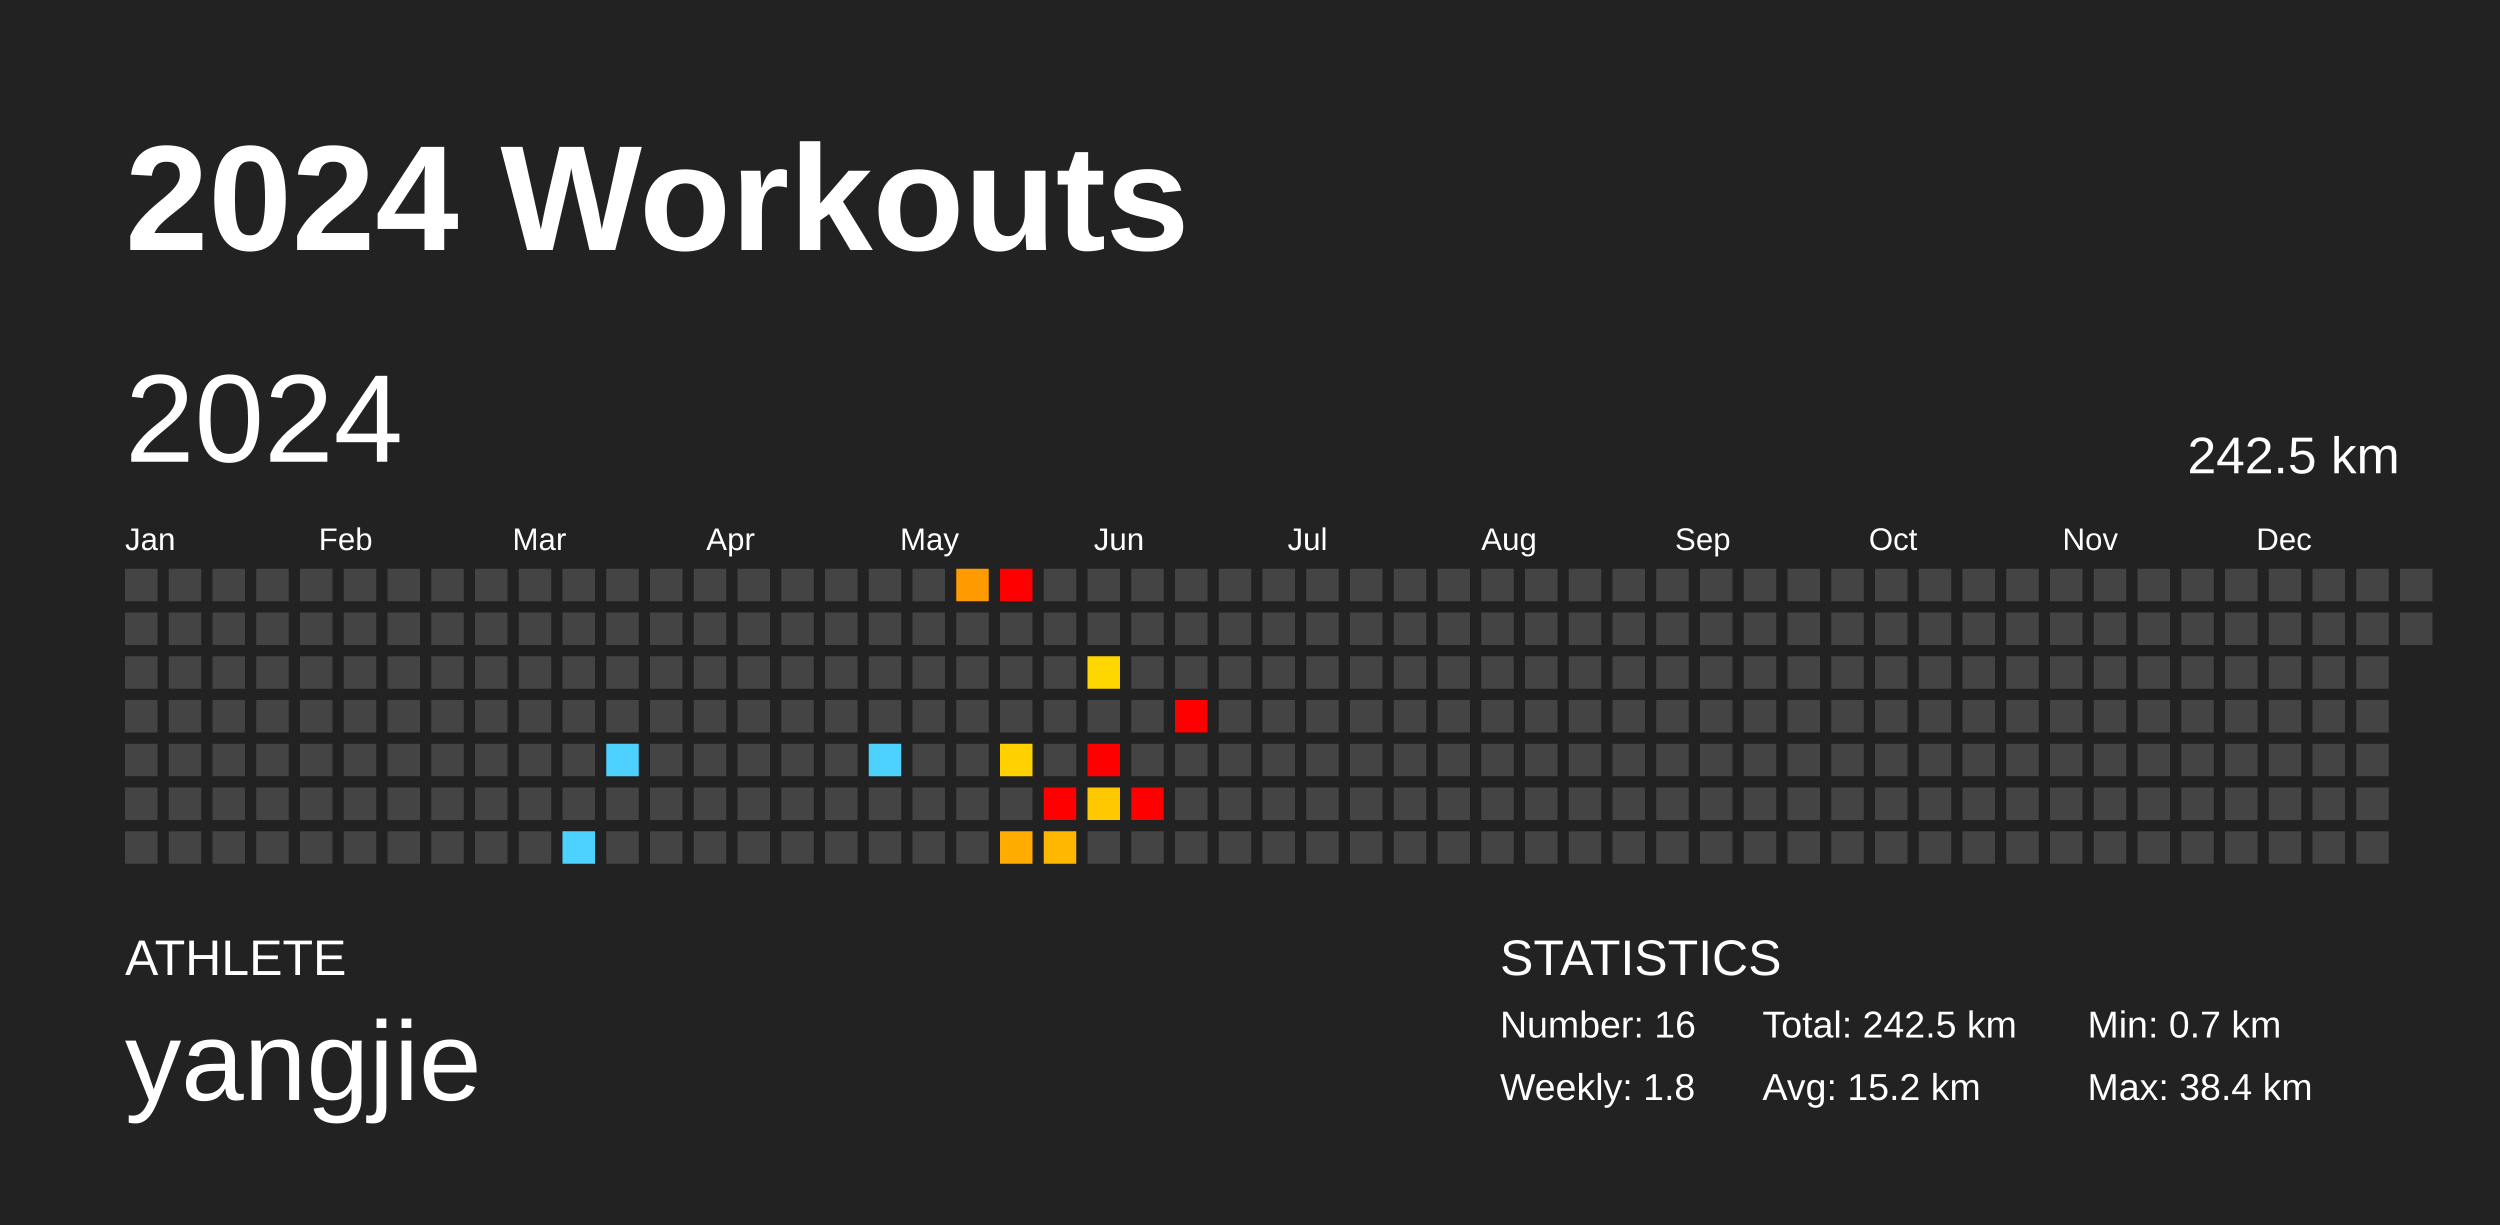
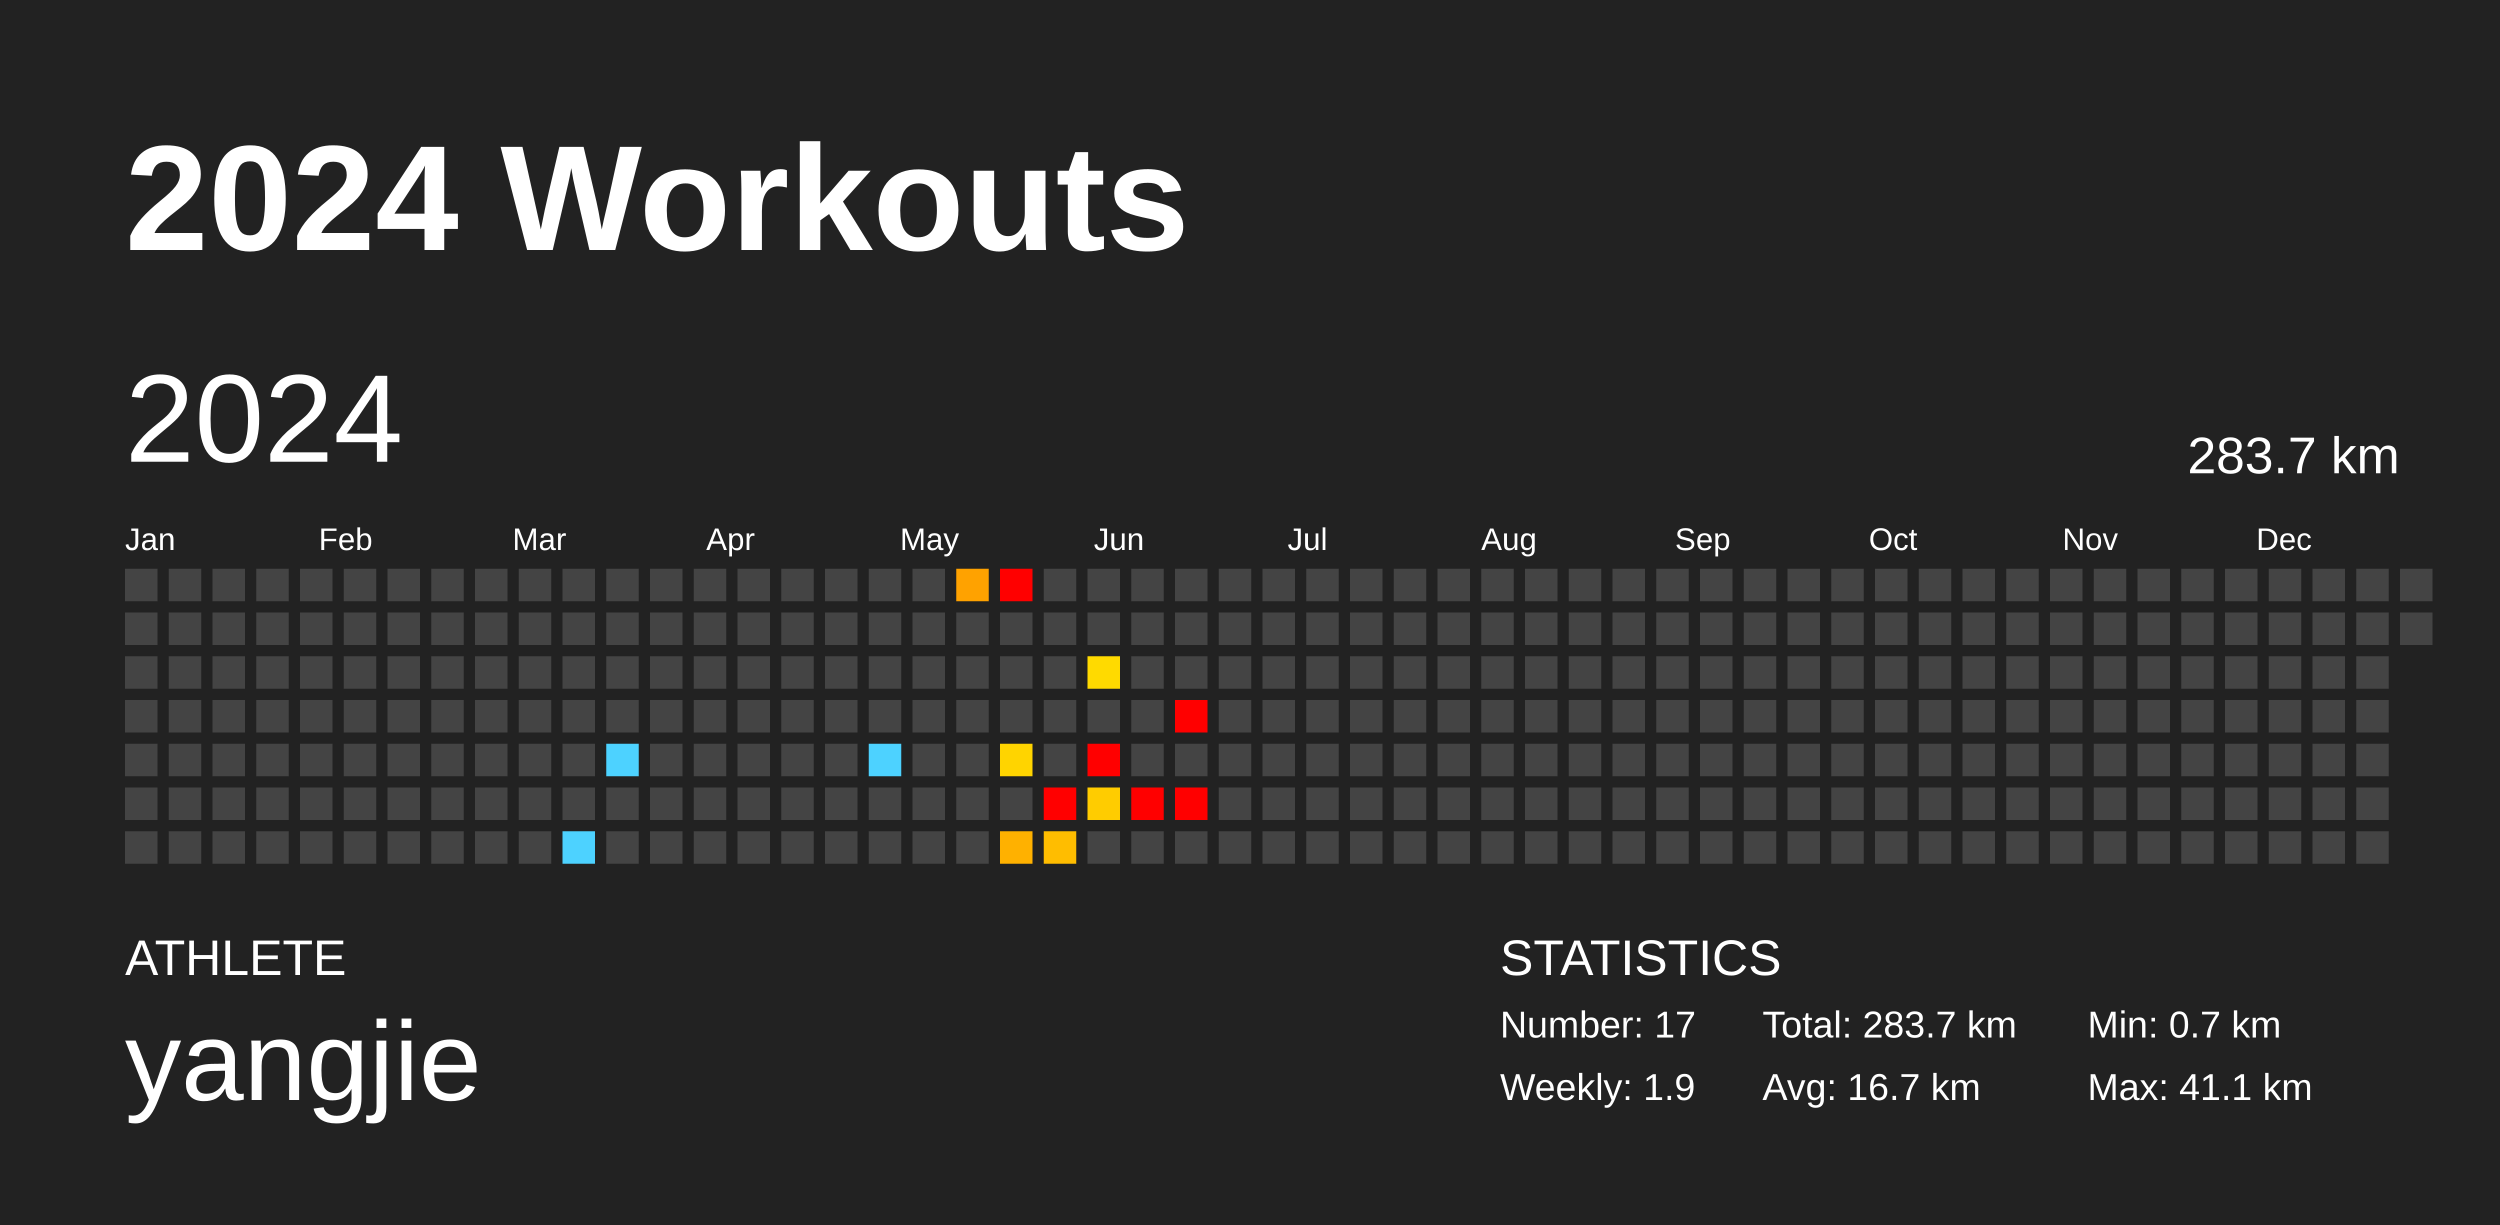
<svg xmlns="http://www.w3.org/2000/svg" baseProfile="full" height="98mm" version="1.1" viewBox="0,0,200,98" width="200mm">
  <defs />
  <rect fill="#222222" height="98" width="200" x="0" y="0" />
  <text fill="#FFFFFF" style="font-size:12px; font-family:Arial; font-weight:bold;" x="10" y="20">2024 Workouts</text>
  <text fill="#FFFFFF" style="font-size:4px; font-family:Arial" x="10" y="78">ATHLETE</text>
  <text fill="#FFFFFF" style="font-size:9px; font-family:Arial" x="10" y="88">yangjie</text>
  <text fill="#FFFFFF" style="font-size:4px; font-family:Arial" x="120" y="78">STATISTICS</text>
-   <text fill="#FFFFFF" style="font-size:3px; font-family:Arial" x="120" y="83">Number: 16</text>
-   <text fill="#FFFFFF" style="font-size:3px; font-family:Arial" x="120" y="88">Weekly: 1.8</text>
-   <text fill="#FFFFFF" style="font-size:3px; font-family:Arial" x="141" y="83">Total: 242.5 km</text>
-   <text fill="#FFFFFF" style="font-size:3px; font-family:Arial" x="141" y="88">Avg: 15.2 km</text>
+   <text fill="#FFFFFF" style="font-size:3px; font-family:Arial" x="120" y="83">Number: 17</text>
+   <text fill="#FFFFFF" style="font-size:3px; font-family:Arial" x="120" y="88">Weekly: 1.9</text>
+   <text fill="#FFFFFF" style="font-size:3px; font-family:Arial" x="141" y="83">Total: 283.7 km</text>
+   <text fill="#FFFFFF" style="font-size:3px; font-family:Arial" x="141" y="88">Avg: 16.7 km</text>
  <text fill="#FFFFFF" style="font-size:3px; font-family:Arial" x="167" y="83">Min: 0.7 km</text>
-   <text fill="#FFFFFF" style="font-size:3px; font-family:Arial" x="167" y="88">Max: 38.4 km</text>
+   <text fill="#FFFFFF" style="font-size:3px; font-family:Arial" x="167" y="88">Max: 41.1 km</text>
  <text dominant-baseline="hanging" fill="#FFFFFF" style="font-size:10.0px; font-family:Arial;" x="10" y="30">2024</text>
-   <text dominant-baseline="hanging" fill="#FFFFFF" style="font-size:4.125px; font-family:Arial;" x="175" y="35">242.5 km</text>
+   <text dominant-baseline="hanging" fill="#FFFFFF" style="font-size:4.125px; font-family:Arial;" x="175" y="35">283.7 km</text>
  <text fill="#FFFFFF" style="font-size:2.5px; font-family:Arial" x="10.0" y="44">Jan</text>
  <text fill="#FFFFFF" style="font-size:2.5px; font-family:Arial" x="25.5" y="44">Feb</text>
  <text fill="#FFFFFF" style="font-size:2.5px; font-family:Arial" x="41.0" y="44">Mar</text>
  <text fill="#FFFFFF" style="font-size:2.5px; font-family:Arial" x="56.5" y="44">Apr</text>
  <text fill="#FFFFFF" style="font-size:2.5px; font-family:Arial" x="72.0" y="44">May</text>
  <text fill="#FFFFFF" style="font-size:2.5px; font-family:Arial" x="87.5" y="44">Jun</text>
  <text fill="#FFFFFF" style="font-size:2.5px; font-family:Arial" x="103.0" y="44">Jul</text>
  <text fill="#FFFFFF" style="font-size:2.5px; font-family:Arial" x="118.5" y="44">Aug</text>
  <text fill="#FFFFFF" style="font-size:2.5px; font-family:Arial" x="134.0" y="44">Sep</text>
  <text fill="#FFFFFF" style="font-size:2.5px; font-family:Arial" x="149.5" y="44">Oct</text>
  <text fill="#FFFFFF" style="font-size:2.5px; font-family:Arial" x="165.0" y="44">Nov</text>
  <text fill="#FFFFFF" style="font-size:2.5px; font-family:Arial" x="180.5" y="44">Dec</text>
  <rect fill="#444444" height="2.6" width="2.6" x="10.0" y="45.5" />
  <rect fill="#444444" height="2.6" width="2.6" x="10.0" y="49.0" />
  <rect fill="#444444" height="2.6" width="2.6" x="10.0" y="52.5" />
  <rect fill="#444444" height="2.6" width="2.6" x="10.0" y="56.0" />
  <rect fill="#444444" height="2.6" width="2.6" x="10.0" y="59.5" />
  <rect fill="#444444" height="2.6" width="2.6" x="10.0" y="63.0" />
  <rect fill="#444444" height="2.6" width="2.6" x="10.0" y="66.5" />
  <rect fill="#444444" height="2.6" width="2.6" x="13.5" y="45.5" />
  <rect fill="#444444" height="2.6" width="2.6" x="13.5" y="49.0" />
  <rect fill="#444444" height="2.6" width="2.6" x="13.5" y="52.5" />
  <rect fill="#444444" height="2.6" width="2.6" x="13.5" y="56.0" />
  <rect fill="#444444" height="2.6" width="2.6" x="13.5" y="59.5" />
  <rect fill="#444444" height="2.6" width="2.6" x="13.5" y="63.0" />
  <rect fill="#444444" height="2.6" width="2.6" x="13.5" y="66.5" />
  <rect fill="#444444" height="2.6" width="2.6" x="17.0" y="45.5" />
  <rect fill="#444444" height="2.6" width="2.6" x="17.0" y="49.0" />
  <rect fill="#444444" height="2.6" width="2.6" x="17.0" y="52.5" />
  <rect fill="#444444" height="2.6" width="2.6" x="17.0" y="56.0" />
  <rect fill="#444444" height="2.6" width="2.6" x="17.0" y="59.5" />
  <rect fill="#444444" height="2.6" width="2.6" x="17.0" y="63.0" />
  <rect fill="#444444" height="2.6" width="2.6" x="17.0" y="66.5" />
  <rect fill="#444444" height="2.6" width="2.6" x="20.5" y="45.5" />
  <rect fill="#444444" height="2.6" width="2.6" x="20.5" y="49.0" />
  <rect fill="#444444" height="2.6" width="2.6" x="20.5" y="52.5" />
  <rect fill="#444444" height="2.6" width="2.6" x="20.5" y="56.0" />
  <rect fill="#444444" height="2.6" width="2.6" x="20.5" y="59.5" />
  <rect fill="#444444" height="2.6" width="2.6" x="20.5" y="63.0" />
  <rect fill="#444444" height="2.6" width="2.6" x="20.5" y="66.5" />
  <rect fill="#444444" height="2.6" width="2.6" x="24.0" y="45.5" />
  <rect fill="#444444" height="2.6" width="2.6" x="24.0" y="49.0" />
  <rect fill="#444444" height="2.6" width="2.6" x="24.0" y="52.5" />
  <rect fill="#444444" height="2.6" width="2.6" x="24.0" y="56.0" />
  <rect fill="#444444" height="2.6" width="2.6" x="24.0" y="59.5" />
  <rect fill="#444444" height="2.6" width="2.6" x="24.0" y="63.0" />
  <rect fill="#444444" height="2.6" width="2.6" x="24.0" y="66.5" />
  <rect fill="#444444" height="2.6" width="2.6" x="27.5" y="45.5" />
  <rect fill="#444444" height="2.6" width="2.6" x="27.5" y="49.0" />
  <rect fill="#444444" height="2.6" width="2.6" x="27.5" y="52.5" />
  <rect fill="#444444" height="2.6" width="2.6" x="27.5" y="56.0" />
  <rect fill="#444444" height="2.6" width="2.6" x="27.5" y="59.5" />
  <rect fill="#444444" height="2.6" width="2.6" x="27.5" y="63.0" />
  <rect fill="#444444" height="2.6" width="2.6" x="27.5" y="66.5" />
  <rect fill="#444444" height="2.6" width="2.6" x="31.0" y="45.5" />
  <rect fill="#444444" height="2.6" width="2.6" x="31.0" y="49.0" />
  <rect fill="#444444" height="2.6" width="2.6" x="31.0" y="52.5" />
  <rect fill="#444444" height="2.6" width="2.6" x="31.0" y="56.0" />
  <rect fill="#444444" height="2.6" width="2.6" x="31.0" y="59.5" />
  <rect fill="#444444" height="2.6" width="2.6" x="31.0" y="63.0" />
  <rect fill="#444444" height="2.6" width="2.6" x="31.0" y="66.5" />
  <rect fill="#444444" height="2.6" width="2.6" x="34.5" y="45.5" />
  <rect fill="#444444" height="2.6" width="2.6" x="34.5" y="49.0" />
  <rect fill="#444444" height="2.6" width="2.6" x="34.5" y="52.5" />
  <rect fill="#444444" height="2.6" width="2.6" x="34.5" y="56.0" />
  <rect fill="#444444" height="2.6" width="2.6" x="34.5" y="59.5" />
  <rect fill="#444444" height="2.6" width="2.6" x="34.5" y="63.0" />
  <rect fill="#444444" height="2.6" width="2.6" x="34.5" y="66.5" />
  <rect fill="#444444" height="2.6" width="2.6" x="38.0" y="45.5" />
  <rect fill="#444444" height="2.6" width="2.6" x="38.0" y="49.0" />
  <rect fill="#444444" height="2.6" width="2.6" x="38.0" y="52.5" />
  <rect fill="#444444" height="2.6" width="2.6" x="38.0" y="56.0" />
  <rect fill="#444444" height="2.6" width="2.6" x="38.0" y="59.5" />
  <rect fill="#444444" height="2.6" width="2.6" x="38.0" y="63.0" />
  <rect fill="#444444" height="2.6" width="2.6" x="38.0" y="66.5" />
  <rect fill="#444444" height="2.6" width="2.6" x="41.5" y="45.5" />
  <rect fill="#444444" height="2.6" width="2.6" x="41.5" y="49.0" />
  <rect fill="#444444" height="2.6" width="2.6" x="41.5" y="52.5" />
  <rect fill="#444444" height="2.6" width="2.6" x="41.5" y="56.0" />
  <rect fill="#444444" height="2.6" width="2.6" x="41.5" y="59.5" />
  <rect fill="#444444" height="2.6" width="2.6" x="41.5" y="63.0" />
  <rect fill="#444444" height="2.6" width="2.6" x="41.5" y="66.5" />
  <rect fill="#444444" height="2.6" width="2.6" x="45.0" y="45.5" />
  <rect fill="#444444" height="2.6" width="2.6" x="45.0" y="49.0" />
  <rect fill="#444444" height="2.6" width="2.6" x="45.0" y="52.5" />
  <rect fill="#444444" height="2.6" width="2.6" x="45.0" y="56.0" />
  <rect fill="#444444" height="2.6" width="2.6" x="45.0" y="59.5" />
  <rect fill="#444444" height="2.6" width="2.6" x="45.0" y="63.0" />
  <rect fill="#4dd2ff" height="2.6" width="2.6" x="45.0" y="66.5" />
  <rect fill="#444444" height="2.6" width="2.6" x="48.5" y="45.5" />
  <rect fill="#444444" height="2.6" width="2.6" x="48.5" y="49.0" />
  <rect fill="#444444" height="2.6" width="2.6" x="48.5" y="52.5" />
  <rect fill="#444444" height="2.6" width="2.6" x="48.5" y="56.0" />
  <rect fill="#4dd2ff" height="2.6" width="2.6" x="48.5" y="59.5" />
  <rect fill="#444444" height="2.6" width="2.6" x="48.5" y="63.0" />
  <rect fill="#444444" height="2.6" width="2.6" x="48.5" y="66.5" />
  <rect fill="#444444" height="2.6" width="2.6" x="52.0" y="45.5" />
  <rect fill="#444444" height="2.6" width="2.6" x="52.0" y="49.0" />
  <rect fill="#444444" height="2.6" width="2.6" x="52.0" y="52.5" />
  <rect fill="#444444" height="2.6" width="2.6" x="52.0" y="56.0" />
  <rect fill="#444444" height="2.6" width="2.6" x="52.0" y="59.5" />
  <rect fill="#444444" height="2.6" width="2.6" x="52.0" y="63.0" />
  <rect fill="#444444" height="2.6" width="2.6" x="52.0" y="66.5" />
  <rect fill="#444444" height="2.6" width="2.6" x="55.5" y="45.5" />
  <rect fill="#444444" height="2.6" width="2.6" x="55.5" y="49.0" />
  <rect fill="#444444" height="2.6" width="2.6" x="55.5" y="52.5" />
  <rect fill="#444444" height="2.6" width="2.6" x="55.5" y="56.0" />
  <rect fill="#444444" height="2.6" width="2.6" x="55.5" y="59.5" />
  <rect fill="#444444" height="2.6" width="2.6" x="55.5" y="63.0" />
  <rect fill="#444444" height="2.6" width="2.6" x="55.5" y="66.5" />
  <rect fill="#444444" height="2.6" width="2.6" x="59.0" y="45.5" />
  <rect fill="#444444" height="2.6" width="2.6" x="59.0" y="49.0" />
  <rect fill="#444444" height="2.6" width="2.6" x="59.0" y="52.5" />
  <rect fill="#444444" height="2.6" width="2.6" x="59.0" y="56.0" />
  <rect fill="#444444" height="2.6" width="2.6" x="59.0" y="59.5" />
  <rect fill="#444444" height="2.6" width="2.6" x="59.0" y="63.0" />
  <rect fill="#444444" height="2.6" width="2.6" x="59.0" y="66.5" />
  <rect fill="#444444" height="2.6" width="2.6" x="62.5" y="45.5" />
  <rect fill="#444444" height="2.6" width="2.6" x="62.5" y="49.0" />
  <rect fill="#444444" height="2.6" width="2.6" x="62.5" y="52.5" />
  <rect fill="#444444" height="2.6" width="2.6" x="62.5" y="56.0" />
  <rect fill="#444444" height="2.6" width="2.6" x="62.5" y="59.5" />
  <rect fill="#444444" height="2.6" width="2.6" x="62.5" y="63.0" />
  <rect fill="#444444" height="2.6" width="2.6" x="62.5" y="66.5" />
  <rect fill="#444444" height="2.6" width="2.6" x="66.0" y="45.5" />
  <rect fill="#444444" height="2.6" width="2.6" x="66.0" y="49.0" />
  <rect fill="#444444" height="2.6" width="2.6" x="66.0" y="52.5" />
  <rect fill="#444444" height="2.6" width="2.6" x="66.0" y="56.0" />
  <rect fill="#444444" height="2.6" width="2.6" x="66.0" y="59.5" />
  <rect fill="#444444" height="2.6" width="2.6" x="66.0" y="63.0" />
  <rect fill="#444444" height="2.6" width="2.6" x="66.0" y="66.5" />
  <rect fill="#444444" height="2.6" width="2.6" x="69.5" y="45.5" />
  <rect fill="#444444" height="2.6" width="2.6" x="69.5" y="49.0" />
  <rect fill="#444444" height="2.6" width="2.6" x="69.5" y="52.5" />
  <rect fill="#444444" height="2.6" width="2.6" x="69.5" y="56.0" />
  <rect fill="#4dd2ff" height="2.6" width="2.6" x="69.5" y="59.5" />
  <rect fill="#444444" height="2.6" width="2.6" x="69.5" y="63.0" />
  <rect fill="#444444" height="2.6" width="2.6" x="69.5" y="66.5" />
  <rect fill="#444444" height="2.6" width="2.6" x="73.0" y="45.5" />
  <rect fill="#444444" height="2.6" width="2.6" x="73.0" y="49.0" />
  <rect fill="#444444" height="2.6" width="2.6" x="73.0" y="52.5" />
  <rect fill="#444444" height="2.6" width="2.6" x="73.0" y="56.0" />
  <rect fill="#444444" height="2.6" width="2.6" x="73.0" y="59.5" />
  <rect fill="#444444" height="2.6" width="2.6" x="73.0" y="63.0" />
  <rect fill="#444444" height="2.6" width="2.6" x="73.0" y="66.5" />
-   <rect fill="#ff9a00" height="2.6" width="2.6" x="76.5" y="45.5" />
+   <rect fill="#ffa200" height="2.6" width="2.6" x="76.5" y="45.5" />
  <rect fill="#444444" height="2.6" width="2.6" x="76.5" y="49.0" />
  <rect fill="#444444" height="2.6" width="2.6" x="76.5" y="52.5" />
  <rect fill="#444444" height="2.6" width="2.6" x="76.5" y="56.0" />
  <rect fill="#444444" height="2.6" width="2.6" x="76.5" y="59.5" />
  <rect fill="#444444" height="2.6" width="2.6" x="76.5" y="63.0" />
  <rect fill="#444444" height="2.6" width="2.6" x="76.5" y="66.5" />
  <rect fill="red" height="2.6" width="2.6" x="80.0" y="45.5" />
  <rect fill="#444444" height="2.6" width="2.6" x="80.0" y="49.0" />
  <rect fill="#444444" height="2.6" width="2.6" x="80.0" y="52.5" />
  <rect fill="#444444" height="2.6" width="2.6" x="80.0" y="56.0" />
-   <rect fill="#ffd100" height="2.6" width="2.6" x="80.0" y="59.5" />
+   <rect fill="#ffd400" height="2.6" width="2.6" x="80.0" y="59.5" />
  <rect fill="#444444" height="2.6" width="2.6" x="80.0" y="63.0" />
-   <rect fill="#ffab00" height="2.6" width="2.6" x="80.0" y="66.5" />
+   <rect fill="#ffb100" height="2.6" width="2.6" x="80.0" y="66.5" />
  <rect fill="#444444" height="2.6" width="2.6" x="83.5" y="45.5" />
  <rect fill="#444444" height="2.6" width="2.6" x="83.5" y="49.0" />
  <rect fill="#444444" height="2.6" width="2.6" x="83.5" y="52.5" />
  <rect fill="#444444" height="2.6" width="2.6" x="83.5" y="56.0" />
  <rect fill="#444444" height="2.6" width="2.6" x="83.5" y="59.5" />
  <rect fill="red" height="2.6" width="2.6" x="83.5" y="63.0" />
-   <rect fill="#ffb700" height="2.6" width="2.6" x="83.5" y="66.5" />
+   <rect fill="#ffbd00" height="2.6" width="2.6" x="83.5" y="66.5" />
  <rect fill="#444444" height="2.6" width="2.6" x="87.0" y="45.5" />
  <rect fill="#444444" height="2.6" width="2.6" x="87.0" y="49.0" />
-   <rect fill="#ffd700" height="2.6" width="2.6" x="87.0" y="52.5" />
+   <rect fill="#ffda00" height="2.6" width="2.6" x="87.0" y="52.5" />
  <rect fill="#444444" height="2.6" width="2.6" x="87.0" y="56.0" />
  <rect fill="red" height="2.6" width="2.6" x="87.0" y="59.5" />
-   <rect fill="#ffc800" height="2.6" width="2.6" x="87.0" y="63.0" />
+   <rect fill="#ffcc00" height="2.6" width="2.6" x="87.0" y="63.0" />
  <rect fill="#444444" height="2.6" width="2.6" x="87.0" y="66.5" />
  <rect fill="#444444" height="2.6" width="2.6" x="90.5" y="45.5" />
  <rect fill="#444444" height="2.6" width="2.6" x="90.5" y="49.0" />
  <rect fill="#444444" height="2.6" width="2.6" x="90.5" y="52.5" />
  <rect fill="#444444" height="2.6" width="2.6" x="90.5" y="56.0" />
  <rect fill="#444444" height="2.6" width="2.6" x="90.5" y="59.5" />
  <rect fill="red" height="2.6" width="2.6" x="90.5" y="63.0" />
  <rect fill="#444444" height="2.6" width="2.6" x="90.5" y="66.5" />
  <rect fill="#444444" height="2.6" width="2.6" x="94.0" y="45.5" />
  <rect fill="#444444" height="2.6" width="2.6" x="94.0" y="49.0" />
  <rect fill="#444444" height="2.6" width="2.6" x="94.0" y="52.5" />
  <rect fill="red" height="2.6" width="2.6" x="94.0" y="56.0" />
  <rect fill="#444444" height="2.6" width="2.6" x="94.0" y="59.5" />
-   <rect fill="#444444" height="2.6" width="2.6" x="94.0" y="63.0" />
+   <rect fill="red" height="2.6" width="2.6" x="94.0" y="63.0" />
  <rect fill="#444444" height="2.6" width="2.6" x="94.0" y="66.5" />
  <rect fill="#444444" height="2.6" width="2.6" x="97.5" y="45.5" />
  <rect fill="#444444" height="2.6" width="2.6" x="97.5" y="49.0" />
  <rect fill="#444444" height="2.6" width="2.6" x="97.5" y="52.5" />
  <rect fill="#444444" height="2.6" width="2.6" x="97.5" y="56.0" />
  <rect fill="#444444" height="2.6" width="2.6" x="97.5" y="59.5" />
  <rect fill="#444444" height="2.6" width="2.6" x="97.5" y="63.0" />
  <rect fill="#444444" height="2.6" width="2.6" x="97.5" y="66.5" />
  <rect fill="#444444" height="2.6" width="2.6" x="101.0" y="45.5" />
  <rect fill="#444444" height="2.6" width="2.6" x="101.0" y="49.0" />
  <rect fill="#444444" height="2.6" width="2.6" x="101.0" y="52.5" />
  <rect fill="#444444" height="2.6" width="2.6" x="101.0" y="56.0" />
  <rect fill="#444444" height="2.6" width="2.6" x="101.0" y="59.5" />
  <rect fill="#444444" height="2.6" width="2.6" x="101.0" y="63.0" />
  <rect fill="#444444" height="2.6" width="2.6" x="101.0" y="66.5" />
  <rect fill="#444444" height="2.6" width="2.6" x="104.5" y="45.5" />
  <rect fill="#444444" height="2.6" width="2.6" x="104.5" y="49.0" />
  <rect fill="#444444" height="2.6" width="2.6" x="104.5" y="52.5" />
  <rect fill="#444444" height="2.6" width="2.6" x="104.5" y="56.0" />
  <rect fill="#444444" height="2.6" width="2.6" x="104.5" y="59.5" />
  <rect fill="#444444" height="2.6" width="2.6" x="104.5" y="63.0" />
  <rect fill="#444444" height="2.6" width="2.6" x="104.5" y="66.5" />
  <rect fill="#444444" height="2.6" width="2.6" x="108.0" y="45.5" />
  <rect fill="#444444" height="2.6" width="2.6" x="108.0" y="49.0" />
  <rect fill="#444444" height="2.6" width="2.6" x="108.0" y="52.5" />
  <rect fill="#444444" height="2.6" width="2.6" x="108.0" y="56.0" />
  <rect fill="#444444" height="2.6" width="2.6" x="108.0" y="59.5" />
  <rect fill="#444444" height="2.6" width="2.6" x="108.0" y="63.0" />
  <rect fill="#444444" height="2.6" width="2.6" x="108.0" y="66.5" />
  <rect fill="#444444" height="2.6" width="2.6" x="111.5" y="45.5" />
  <rect fill="#444444" height="2.6" width="2.6" x="111.5" y="49.0" />
  <rect fill="#444444" height="2.6" width="2.6" x="111.5" y="52.5" />
  <rect fill="#444444" height="2.6" width="2.6" x="111.5" y="56.0" />
  <rect fill="#444444" height="2.6" width="2.6" x="111.5" y="59.5" />
  <rect fill="#444444" height="2.6" width="2.6" x="111.5" y="63.0" />
  <rect fill="#444444" height="2.6" width="2.6" x="111.5" y="66.5" />
  <rect fill="#444444" height="2.6" width="2.6" x="115.0" y="45.5" />
  <rect fill="#444444" height="2.6" width="2.6" x="115.0" y="49.0" />
  <rect fill="#444444" height="2.6" width="2.6" x="115.0" y="52.5" />
  <rect fill="#444444" height="2.6" width="2.6" x="115.0" y="56.0" />
  <rect fill="#444444" height="2.6" width="2.6" x="115.0" y="59.5" />
  <rect fill="#444444" height="2.6" width="2.6" x="115.0" y="63.0" />
  <rect fill="#444444" height="2.6" width="2.6" x="115.0" y="66.5" />
  <rect fill="#444444" height="2.6" width="2.6" x="118.5" y="45.5" />
  <rect fill="#444444" height="2.6" width="2.6" x="118.5" y="49.0" />
  <rect fill="#444444" height="2.6" width="2.6" x="118.5" y="52.5" />
  <rect fill="#444444" height="2.6" width="2.6" x="118.5" y="56.0" />
  <rect fill="#444444" height="2.6" width="2.6" x="118.5" y="59.5" />
  <rect fill="#444444" height="2.6" width="2.6" x="118.5" y="63.0" />
  <rect fill="#444444" height="2.6" width="2.6" x="118.5" y="66.5" />
  <rect fill="#444444" height="2.6" width="2.6" x="122.0" y="45.5" />
  <rect fill="#444444" height="2.6" width="2.6" x="122.0" y="49.0" />
  <rect fill="#444444" height="2.6" width="2.6" x="122.0" y="52.5" />
  <rect fill="#444444" height="2.6" width="2.6" x="122.0" y="56.0" />
  <rect fill="#444444" height="2.6" width="2.6" x="122.0" y="59.5" />
  <rect fill="#444444" height="2.6" width="2.6" x="122.0" y="63.0" />
  <rect fill="#444444" height="2.6" width="2.6" x="122.0" y="66.5" />
  <rect fill="#444444" height="2.6" width="2.6" x="125.5" y="45.5" />
  <rect fill="#444444" height="2.6" width="2.6" x="125.5" y="49.0" />
  <rect fill="#444444" height="2.6" width="2.6" x="125.5" y="52.5" />
  <rect fill="#444444" height="2.6" width="2.6" x="125.5" y="56.0" />
  <rect fill="#444444" height="2.6" width="2.6" x="125.5" y="59.5" />
  <rect fill="#444444" height="2.6" width="2.6" x="125.5" y="63.0" />
  <rect fill="#444444" height="2.6" width="2.6" x="125.5" y="66.5" />
  <rect fill="#444444" height="2.6" width="2.6" x="129.0" y="45.5" />
  <rect fill="#444444" height="2.6" width="2.6" x="129.0" y="49.0" />
  <rect fill="#444444" height="2.6" width="2.6" x="129.0" y="52.5" />
  <rect fill="#444444" height="2.6" width="2.6" x="129.0" y="56.0" />
  <rect fill="#444444" height="2.6" width="2.6" x="129.0" y="59.5" />
  <rect fill="#444444" height="2.6" width="2.6" x="129.0" y="63.0" />
  <rect fill="#444444" height="2.6" width="2.6" x="129.0" y="66.5" />
  <rect fill="#444444" height="2.6" width="2.6" x="132.5" y="45.5" />
  <rect fill="#444444" height="2.6" width="2.6" x="132.5" y="49.0" />
  <rect fill="#444444" height="2.6" width="2.6" x="132.5" y="52.5" />
  <rect fill="#444444" height="2.6" width="2.6" x="132.5" y="56.0" />
  <rect fill="#444444" height="2.6" width="2.6" x="132.5" y="59.5" />
  <rect fill="#444444" height="2.6" width="2.6" x="132.5" y="63.0" />
  <rect fill="#444444" height="2.6" width="2.6" x="132.5" y="66.5" />
  <rect fill="#444444" height="2.6" width="2.6" x="136.0" y="45.5" />
  <rect fill="#444444" height="2.6" width="2.6" x="136.0" y="49.0" />
  <rect fill="#444444" height="2.6" width="2.6" x="136.0" y="52.5" />
  <rect fill="#444444" height="2.6" width="2.6" x="136.0" y="56.0" />
  <rect fill="#444444" height="2.6" width="2.6" x="136.0" y="59.5" />
  <rect fill="#444444" height="2.6" width="2.6" x="136.0" y="63.0" />
  <rect fill="#444444" height="2.6" width="2.6" x="136.0" y="66.5" />
  <rect fill="#444444" height="2.6" width="2.6" x="139.5" y="45.5" />
  <rect fill="#444444" height="2.6" width="2.6" x="139.5" y="49.0" />
  <rect fill="#444444" height="2.6" width="2.6" x="139.5" y="52.5" />
  <rect fill="#444444" height="2.6" width="2.6" x="139.5" y="56.0" />
  <rect fill="#444444" height="2.6" width="2.6" x="139.5" y="59.5" />
  <rect fill="#444444" height="2.6" width="2.6" x="139.5" y="63.0" />
  <rect fill="#444444" height="2.6" width="2.6" x="139.5" y="66.5" />
  <rect fill="#444444" height="2.6" width="2.6" x="143.0" y="45.5" />
  <rect fill="#444444" height="2.6" width="2.6" x="143.0" y="49.0" />
  <rect fill="#444444" height="2.6" width="2.6" x="143.0" y="52.5" />
  <rect fill="#444444" height="2.6" width="2.6" x="143.0" y="56.0" />
  <rect fill="#444444" height="2.6" width="2.6" x="143.0" y="59.5" />
  <rect fill="#444444" height="2.6" width="2.6" x="143.0" y="63.0" />
  <rect fill="#444444" height="2.6" width="2.6" x="143.0" y="66.5" />
  <rect fill="#444444" height="2.6" width="2.6" x="146.5" y="45.5" />
  <rect fill="#444444" height="2.6" width="2.6" x="146.5" y="49.0" />
  <rect fill="#444444" height="2.6" width="2.6" x="146.5" y="52.5" />
  <rect fill="#444444" height="2.6" width="2.6" x="146.5" y="56.0" />
  <rect fill="#444444" height="2.6" width="2.6" x="146.5" y="59.5" />
  <rect fill="#444444" height="2.6" width="2.6" x="146.5" y="63.0" />
  <rect fill="#444444" height="2.6" width="2.6" x="146.5" y="66.5" />
  <rect fill="#444444" height="2.6" width="2.6" x="150.0" y="45.5" />
  <rect fill="#444444" height="2.6" width="2.6" x="150.0" y="49.0" />
  <rect fill="#444444" height="2.6" width="2.6" x="150.0" y="52.5" />
  <rect fill="#444444" height="2.6" width="2.6" x="150.0" y="56.0" />
  <rect fill="#444444" height="2.6" width="2.6" x="150.0" y="59.5" />
  <rect fill="#444444" height="2.6" width="2.6" x="150.0" y="63.0" />
  <rect fill="#444444" height="2.6" width="2.6" x="150.0" y="66.5" />
  <rect fill="#444444" height="2.6" width="2.6" x="153.5" y="45.5" />
  <rect fill="#444444" height="2.6" width="2.6" x="153.5" y="49.0" />
  <rect fill="#444444" height="2.6" width="2.6" x="153.5" y="52.5" />
  <rect fill="#444444" height="2.6" width="2.6" x="153.5" y="56.0" />
  <rect fill="#444444" height="2.6" width="2.6" x="153.5" y="59.5" />
  <rect fill="#444444" height="2.6" width="2.6" x="153.5" y="63.0" />
  <rect fill="#444444" height="2.6" width="2.6" x="153.5" y="66.5" />
  <rect fill="#444444" height="2.6" width="2.6" x="157.0" y="45.5" />
  <rect fill="#444444" height="2.6" width="2.6" x="157.0" y="49.0" />
  <rect fill="#444444" height="2.6" width="2.6" x="157.0" y="52.5" />
  <rect fill="#444444" height="2.6" width="2.6" x="157.0" y="56.0" />
  <rect fill="#444444" height="2.6" width="2.6" x="157.0" y="59.5" />
  <rect fill="#444444" height="2.6" width="2.6" x="157.0" y="63.0" />
  <rect fill="#444444" height="2.6" width="2.6" x="157.0" y="66.5" />
  <rect fill="#444444" height="2.6" width="2.6" x="160.5" y="45.5" />
  <rect fill="#444444" height="2.6" width="2.6" x="160.5" y="49.0" />
  <rect fill="#444444" height="2.6" width="2.6" x="160.5" y="52.5" />
  <rect fill="#444444" height="2.6" width="2.6" x="160.5" y="56.0" />
  <rect fill="#444444" height="2.6" width="2.6" x="160.5" y="59.5" />
  <rect fill="#444444" height="2.6" width="2.6" x="160.5" y="63.0" />
  <rect fill="#444444" height="2.6" width="2.6" x="160.5" y="66.5" />
  <rect fill="#444444" height="2.6" width="2.6" x="164.0" y="45.5" />
  <rect fill="#444444" height="2.6" width="2.6" x="164.0" y="49.0" />
  <rect fill="#444444" height="2.6" width="2.6" x="164.0" y="52.5" />
  <rect fill="#444444" height="2.6" width="2.6" x="164.0" y="56.0" />
  <rect fill="#444444" height="2.6" width="2.6" x="164.0" y="59.5" />
  <rect fill="#444444" height="2.6" width="2.6" x="164.0" y="63.0" />
  <rect fill="#444444" height="2.6" width="2.6" x="164.0" y="66.5" />
  <rect fill="#444444" height="2.6" width="2.6" x="167.5" y="45.5" />
  <rect fill="#444444" height="2.6" width="2.6" x="167.5" y="49.0" />
  <rect fill="#444444" height="2.6" width="2.6" x="167.5" y="52.5" />
  <rect fill="#444444" height="2.6" width="2.6" x="167.5" y="56.0" />
  <rect fill="#444444" height="2.6" width="2.6" x="167.5" y="59.5" />
  <rect fill="#444444" height="2.6" width="2.6" x="167.5" y="63.0" />
  <rect fill="#444444" height="2.6" width="2.6" x="167.5" y="66.5" />
  <rect fill="#444444" height="2.6" width="2.6" x="171.0" y="45.5" />
  <rect fill="#444444" height="2.6" width="2.6" x="171.0" y="49.0" />
  <rect fill="#444444" height="2.6" width="2.6" x="171.0" y="52.5" />
  <rect fill="#444444" height="2.6" width="2.6" x="171.0" y="56.0" />
  <rect fill="#444444" height="2.6" width="2.6" x="171.0" y="59.5" />
  <rect fill="#444444" height="2.6" width="2.6" x="171.0" y="63.0" />
  <rect fill="#444444" height="2.6" width="2.6" x="171.0" y="66.5" />
  <rect fill="#444444" height="2.6" width="2.6" x="174.5" y="45.5" />
  <rect fill="#444444" height="2.6" width="2.6" x="174.5" y="49.0" />
  <rect fill="#444444" height="2.6" width="2.6" x="174.5" y="52.5" />
  <rect fill="#444444" height="2.6" width="2.6" x="174.5" y="56.0" />
  <rect fill="#444444" height="2.6" width="2.6" x="174.5" y="59.5" />
  <rect fill="#444444" height="2.6" width="2.6" x="174.5" y="63.0" />
  <rect fill="#444444" height="2.6" width="2.6" x="174.5" y="66.5" />
  <rect fill="#444444" height="2.6" width="2.6" x="178.0" y="45.5" />
  <rect fill="#444444" height="2.6" width="2.6" x="178.0" y="49.0" />
  <rect fill="#444444" height="2.6" width="2.6" x="178.0" y="52.5" />
  <rect fill="#444444" height="2.6" width="2.6" x="178.0" y="56.0" />
  <rect fill="#444444" height="2.6" width="2.6" x="178.0" y="59.5" />
  <rect fill="#444444" height="2.6" width="2.6" x="178.0" y="63.0" />
  <rect fill="#444444" height="2.6" width="2.6" x="178.0" y="66.5" />
  <rect fill="#444444" height="2.6" width="2.6" x="181.5" y="45.5" />
  <rect fill="#444444" height="2.6" width="2.6" x="181.5" y="49.0" />
  <rect fill="#444444" height="2.6" width="2.6" x="181.5" y="52.5" />
  <rect fill="#444444" height="2.6" width="2.6" x="181.5" y="56.0" />
  <rect fill="#444444" height="2.6" width="2.6" x="181.5" y="59.5" />
  <rect fill="#444444" height="2.6" width="2.6" x="181.5" y="63.0" />
  <rect fill="#444444" height="2.6" width="2.6" x="181.5" y="66.5" />
  <rect fill="#444444" height="2.6" width="2.6" x="185.0" y="45.5" />
  <rect fill="#444444" height="2.6" width="2.6" x="185.0" y="49.0" />
  <rect fill="#444444" height="2.6" width="2.6" x="185.0" y="52.5" />
  <rect fill="#444444" height="2.6" width="2.6" x="185.0" y="56.0" />
  <rect fill="#444444" height="2.6" width="2.6" x="185.0" y="59.5" />
  <rect fill="#444444" height="2.6" width="2.6" x="185.0" y="63.0" />
  <rect fill="#444444" height="2.6" width="2.6" x="185.0" y="66.5" />
  <rect fill="#444444" height="2.6" width="2.6" x="188.5" y="45.5" />
  <rect fill="#444444" height="2.6" width="2.6" x="188.5" y="49.0" />
  <rect fill="#444444" height="2.6" width="2.6" x="188.5" y="52.5" />
  <rect fill="#444444" height="2.6" width="2.6" x="188.5" y="56.0" />
  <rect fill="#444444" height="2.6" width="2.6" x="188.5" y="59.5" />
  <rect fill="#444444" height="2.6" width="2.6" x="188.5" y="63.0" />
  <rect fill="#444444" height="2.6" width="2.6" x="188.5" y="66.5" />
  <rect fill="#444444" height="2.6" width="2.6" x="192.0" y="45.5" />
  <rect fill="#444444" height="2.6" width="2.6" x="192.0" y="49.0" />
</svg>
